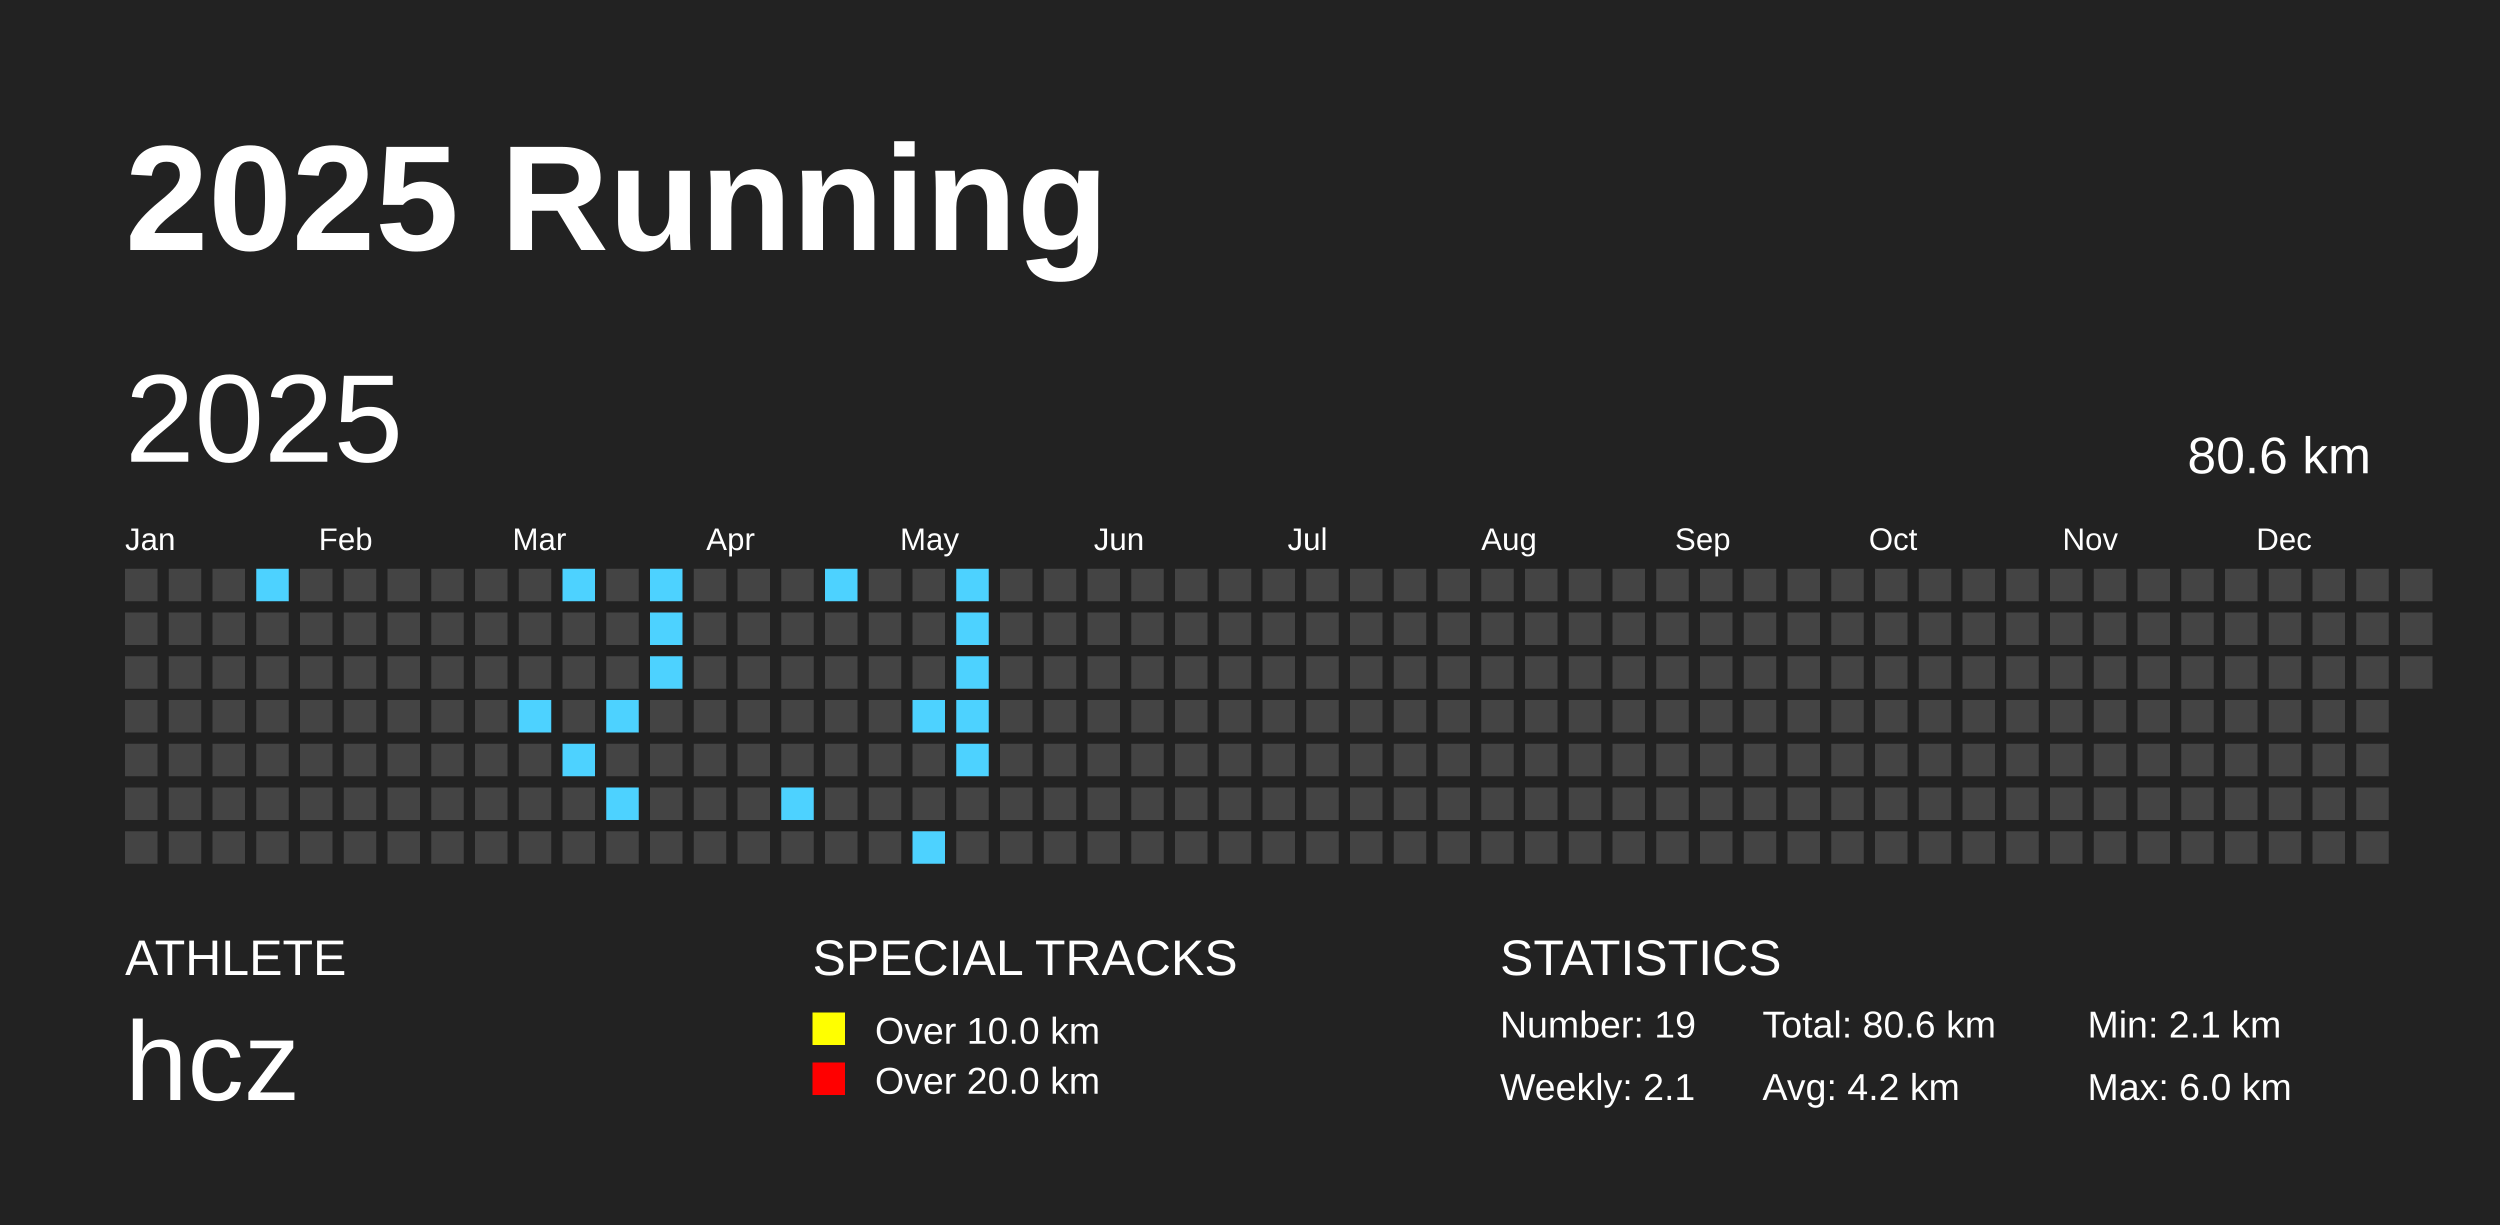
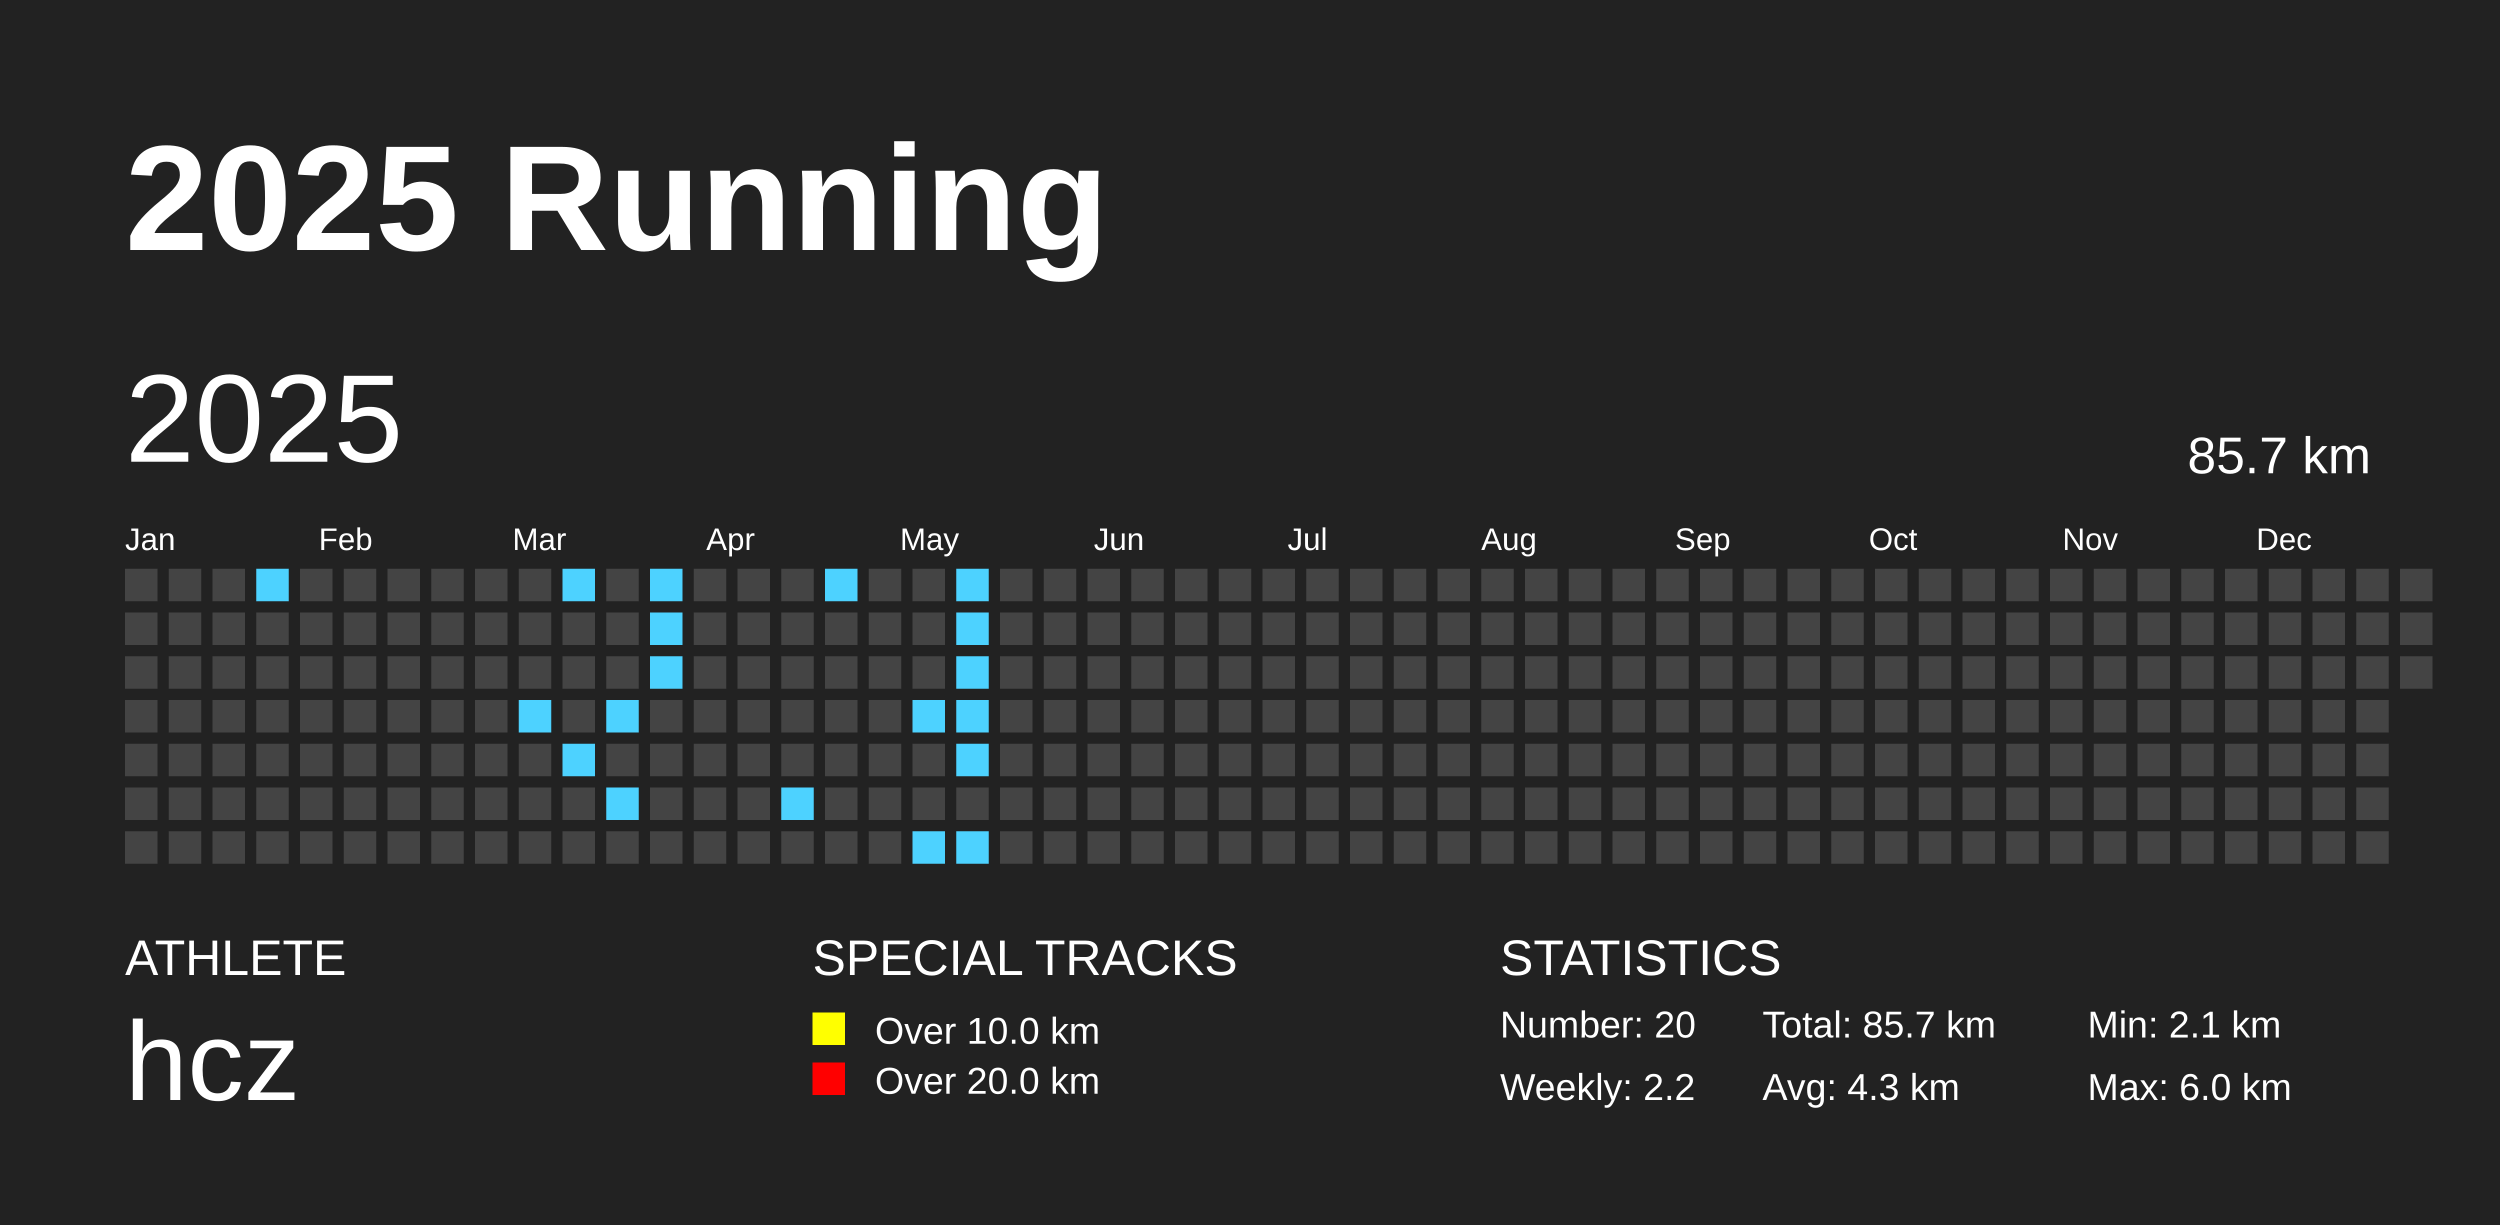
<svg xmlns="http://www.w3.org/2000/svg" baseProfile="full" height="98mm" version="1.1" viewBox="0,0,200,98" width="200mm">
  <defs />
  <rect fill="#222222" height="98" width="200" x="0" y="0" />
  <text fill="#FFFFFF" style="font-size:12px; font-family:Arial; font-weight:bold;" x="10" y="20">2025 Running</text>
  <text fill="#FFFFFF" style="font-size:4px; font-family:Arial" x="10" y="78">ATHLETE</text>
  <text fill="#FFFFFF" style="font-size:9px; font-family:Arial" x="10" y="88">hcz</text>
  <text fill="#FFFFFF" style="font-size:4px; font-family:Arial" x="65" y="78">SPECIAL TRACKS</text>
  <rect fill="yellow" height="2.6" width="2.6" x="65" y="81" />
  <text fill="#FFFFFF" style="font-size:3px; font-family:Arial" x="70" y="83.5">Over 10.0 km</text>
  <rect fill="red" height="2.6" width="2.6" x="65" y="85" />
  <text fill="#FFFFFF" style="font-size:3px; font-family:Arial" x="70" y="87.5">Over 20.0 km</text>
  <text fill="#FFFFFF" style="font-size:4px; font-family:Arial" x="120" y="78">STATISTICS</text>
-   <text fill="#FFFFFF" style="font-size:3px; font-family:Arial" x="120" y="83">Number: 19</text>
-   <text fill="#FFFFFF" style="font-size:3px; font-family:Arial" x="120" y="88">Weekly: 2.1</text>
-   <text fill="#FFFFFF" style="font-size:3px; font-family:Arial" x="141" y="83">Total: 80.6 km</text>
-   <text fill="#FFFFFF" style="font-size:3px; font-family:Arial" x="141" y="88">Avg: 4.2 km</text>
+   <text fill="#FFFFFF" style="font-size:3px; font-family:Arial" x="120" y="83">Number: 20</text>
+   <text fill="#FFFFFF" style="font-size:3px; font-family:Arial" x="120" y="88">Weekly: 2.2</text>
+   <text fill="#FFFFFF" style="font-size:3px; font-family:Arial" x="141" y="83">Total: 85.7 km</text>
+   <text fill="#FFFFFF" style="font-size:3px; font-family:Arial" x="141" y="88">Avg: 4.3 km</text>
  <text fill="#FFFFFF" style="font-size:3px; font-family:Arial" x="167" y="83">Min: 2.1 km</text>
  <text fill="#FFFFFF" style="font-size:3px; font-family:Arial" x="167" y="88">Max: 6.0 km</text>
  <text dominant-baseline="hanging" fill="#FFFFFF" style="font-size:10.0px; font-family:Arial;" x="10" y="30">2025</text>
-   <text dominant-baseline="hanging" fill="#FFFFFF" style="font-size:4.125px; font-family:Arial;" x="175" y="35">80.6 km</text>
+   <text dominant-baseline="hanging" fill="#FFFFFF" style="font-size:4.125px; font-family:Arial;" x="175" y="35">85.7 km</text>
  <text fill="#FFFFFF" style="font-size:2.5px; font-family:Arial" x="10.0" y="44">Jan</text>
  <text fill="#FFFFFF" style="font-size:2.5px; font-family:Arial" x="25.5" y="44">Feb</text>
  <text fill="#FFFFFF" style="font-size:2.5px; font-family:Arial" x="41.0" y="44">Mar</text>
  <text fill="#FFFFFF" style="font-size:2.5px; font-family:Arial" x="56.5" y="44">Apr</text>
  <text fill="#FFFFFF" style="font-size:2.5px; font-family:Arial" x="72.0" y="44">May</text>
  <text fill="#FFFFFF" style="font-size:2.5px; font-family:Arial" x="87.5" y="44">Jun</text>
  <text fill="#FFFFFF" style="font-size:2.5px; font-family:Arial" x="103.0" y="44">Jul</text>
  <text fill="#FFFFFF" style="font-size:2.5px; font-family:Arial" x="118.5" y="44">Aug</text>
  <text fill="#FFFFFF" style="font-size:2.5px; font-family:Arial" x="134.0" y="44">Sep</text>
  <text fill="#FFFFFF" style="font-size:2.5px; font-family:Arial" x="149.5" y="44">Oct</text>
  <text fill="#FFFFFF" style="font-size:2.5px; font-family:Arial" x="165.0" y="44">Nov</text>
  <text fill="#FFFFFF" style="font-size:2.5px; font-family:Arial" x="180.5" y="44">Dec</text>
  <rect fill="#444444" height="2.6" width="2.6" x="10.0" y="45.5" />
  <rect fill="#444444" height="2.6" width="2.6" x="10.0" y="49.0" />
  <rect fill="#444444" height="2.6" width="2.6" x="10.0" y="52.5" />
  <rect fill="#444444" height="2.6" width="2.6" x="10.0" y="56.0" />
  <rect fill="#444444" height="2.6" width="2.6" x="10.0" y="59.5" />
  <rect fill="#444444" height="2.6" width="2.6" x="10.0" y="63.0" />
  <rect fill="#444444" height="2.6" width="2.6" x="10.0" y="66.5" />
  <rect fill="#444444" height="2.6" width="2.6" x="13.5" y="45.5" />
  <rect fill="#444444" height="2.6" width="2.6" x="13.5" y="49.0" />
  <rect fill="#444444" height="2.6" width="2.6" x="13.5" y="52.5" />
  <rect fill="#444444" height="2.6" width="2.6" x="13.5" y="56.0" />
  <rect fill="#444444" height="2.6" width="2.6" x="13.5" y="59.5" />
  <rect fill="#444444" height="2.6" width="2.6" x="13.5" y="63.0" />
  <rect fill="#444444" height="2.6" width="2.6" x="13.5" y="66.5" />
  <rect fill="#444444" height="2.6" width="2.6" x="17.0" y="45.5" />
  <rect fill="#444444" height="2.6" width="2.6" x="17.0" y="49.0" />
  <rect fill="#444444" height="2.6" width="2.6" x="17.0" y="52.5" />
  <rect fill="#444444" height="2.6" width="2.6" x="17.0" y="56.0" />
  <rect fill="#444444" height="2.6" width="2.6" x="17.0" y="59.5" />
  <rect fill="#444444" height="2.6" width="2.6" x="17.0" y="63.0" />
  <rect fill="#444444" height="2.6" width="2.6" x="17.0" y="66.5" />
  <rect fill="#4DD2FF" height="2.6" width="2.6" x="20.5" y="45.5" />
  <rect fill="#444444" height="2.6" width="2.6" x="20.5" y="49.0" />
  <rect fill="#444444" height="2.6" width="2.6" x="20.5" y="52.5" />
  <rect fill="#444444" height="2.6" width="2.6" x="20.5" y="56.0" />
  <rect fill="#444444" height="2.6" width="2.6" x="20.5" y="59.5" />
  <rect fill="#444444" height="2.6" width="2.6" x="20.5" y="63.0" />
  <rect fill="#444444" height="2.6" width="2.6" x="20.5" y="66.5" />
  <rect fill="#444444" height="2.6" width="2.6" x="24.0" y="45.5" />
  <rect fill="#444444" height="2.6" width="2.6" x="24.0" y="49.0" />
  <rect fill="#444444" height="2.6" width="2.6" x="24.0" y="52.5" />
  <rect fill="#444444" height="2.6" width="2.6" x="24.0" y="56.0" />
  <rect fill="#444444" height="2.6" width="2.6" x="24.0" y="59.5" />
  <rect fill="#444444" height="2.6" width="2.6" x="24.0" y="63.0" />
  <rect fill="#444444" height="2.6" width="2.6" x="24.0" y="66.5" />
  <rect fill="#444444" height="2.6" width="2.6" x="27.5" y="45.5" />
  <rect fill="#444444" height="2.6" width="2.6" x="27.5" y="49.0" />
  <rect fill="#444444" height="2.6" width="2.6" x="27.5" y="52.5" />
  <rect fill="#444444" height="2.6" width="2.6" x="27.5" y="56.0" />
  <rect fill="#444444" height="2.6" width="2.6" x="27.5" y="59.5" />
  <rect fill="#444444" height="2.6" width="2.6" x="27.5" y="63.0" />
  <rect fill="#444444" height="2.6" width="2.6" x="27.5" y="66.5" />
  <rect fill="#444444" height="2.6" width="2.6" x="31.0" y="45.5" />
  <rect fill="#444444" height="2.6" width="2.6" x="31.0" y="49.0" />
  <rect fill="#444444" height="2.6" width="2.6" x="31.0" y="52.5" />
  <rect fill="#444444" height="2.6" width="2.6" x="31.0" y="56.0" />
  <rect fill="#444444" height="2.6" width="2.6" x="31.0" y="59.5" />
  <rect fill="#444444" height="2.6" width="2.6" x="31.0" y="63.0" />
  <rect fill="#444444" height="2.6" width="2.6" x="31.0" y="66.5" />
  <rect fill="#444444" height="2.6" width="2.6" x="34.5" y="45.5" />
  <rect fill="#444444" height="2.6" width="2.6" x="34.5" y="49.0" />
  <rect fill="#444444" height="2.6" width="2.6" x="34.5" y="52.5" />
  <rect fill="#444444" height="2.6" width="2.6" x="34.5" y="56.0" />
  <rect fill="#444444" height="2.6" width="2.6" x="34.5" y="59.5" />
  <rect fill="#444444" height="2.6" width="2.6" x="34.5" y="63.0" />
  <rect fill="#444444" height="2.6" width="2.6" x="34.5" y="66.5" />
  <rect fill="#444444" height="2.6" width="2.6" x="38.0" y="45.5" />
  <rect fill="#444444" height="2.6" width="2.6" x="38.0" y="49.0" />
  <rect fill="#444444" height="2.6" width="2.6" x="38.0" y="52.5" />
  <rect fill="#444444" height="2.6" width="2.6" x="38.0" y="56.0" />
  <rect fill="#444444" height="2.6" width="2.6" x="38.0" y="59.5" />
  <rect fill="#444444" height="2.6" width="2.6" x="38.0" y="63.0" />
  <rect fill="#444444" height="2.6" width="2.6" x="38.0" y="66.5" />
  <rect fill="#444444" height="2.6" width="2.6" x="41.5" y="45.5" />
  <rect fill="#444444" height="2.6" width="2.6" x="41.5" y="49.0" />
  <rect fill="#444444" height="2.6" width="2.6" x="41.5" y="52.5" />
  <rect fill="#4DD2FF" height="2.6" width="2.6" x="41.5" y="56.0" />
  <rect fill="#444444" height="2.6" width="2.6" x="41.5" y="59.5" />
  <rect fill="#444444" height="2.6" width="2.6" x="41.5" y="63.0" />
  <rect fill="#444444" height="2.6" width="2.6" x="41.5" y="66.5" />
  <rect fill="#4DD2FF" height="2.6" width="2.6" x="45.0" y="45.5" />
  <rect fill="#444444" height="2.6" width="2.6" x="45.0" y="49.0" />
  <rect fill="#444444" height="2.6" width="2.6" x="45.0" y="52.5" />
  <rect fill="#444444" height="2.6" width="2.6" x="45.0" y="56.0" />
  <rect fill="#4DD2FF" height="2.6" width="2.6" x="45.0" y="59.5" />
  <rect fill="#444444" height="2.6" width="2.6" x="45.0" y="63.0" />
  <rect fill="#444444" height="2.6" width="2.6" x="45.0" y="66.5" />
  <rect fill="#444444" height="2.6" width="2.6" x="48.5" y="45.5" />
  <rect fill="#444444" height="2.6" width="2.6" x="48.5" y="49.0" />
  <rect fill="#444444" height="2.6" width="2.6" x="48.5" y="52.5" />
  <rect fill="#4DD2FF" height="2.6" width="2.6" x="48.5" y="56.0" />
  <rect fill="#444444" height="2.6" width="2.6" x="48.5" y="59.5" />
  <rect fill="#4DD2FF" height="2.6" width="2.6" x="48.5" y="63.0" />
  <rect fill="#444444" height="2.6" width="2.6" x="48.5" y="66.5" />
  <rect fill="#4DD2FF" height="2.6" width="2.6" x="52.0" y="45.5" />
  <rect fill="#4DD2FF" height="2.6" width="2.6" x="52.0" y="49.0" />
  <rect fill="#4DD2FF" height="2.6" width="2.6" x="52.0" y="52.5" />
  <rect fill="#444444" height="2.6" width="2.6" x="52.0" y="56.0" />
  <rect fill="#444444" height="2.6" width="2.6" x="52.0" y="59.5" />
  <rect fill="#444444" height="2.6" width="2.6" x="52.0" y="63.0" />
  <rect fill="#444444" height="2.6" width="2.6" x="52.0" y="66.5" />
  <rect fill="#444444" height="2.6" width="2.6" x="55.5" y="45.5" />
  <rect fill="#444444" height="2.6" width="2.6" x="55.5" y="49.0" />
  <rect fill="#444444" height="2.6" width="2.6" x="55.5" y="52.5" />
  <rect fill="#444444" height="2.6" width="2.6" x="55.5" y="56.0" />
  <rect fill="#444444" height="2.6" width="2.6" x="55.5" y="59.5" />
  <rect fill="#444444" height="2.6" width="2.6" x="55.5" y="63.0" />
  <rect fill="#444444" height="2.6" width="2.6" x="55.5" y="66.5" />
  <rect fill="#444444" height="2.6" width="2.6" x="59.0" y="45.5" />
  <rect fill="#444444" height="2.6" width="2.6" x="59.0" y="49.0" />
  <rect fill="#444444" height="2.6" width="2.6" x="59.0" y="52.5" />
  <rect fill="#444444" height="2.6" width="2.6" x="59.0" y="56.0" />
  <rect fill="#444444" height="2.6" width="2.6" x="59.0" y="59.5" />
  <rect fill="#444444" height="2.6" width="2.6" x="59.0" y="63.0" />
  <rect fill="#444444" height="2.6" width="2.6" x="59.0" y="66.5" />
  <rect fill="#444444" height="2.6" width="2.6" x="62.5" y="45.5" />
  <rect fill="#444444" height="2.6" width="2.6" x="62.5" y="49.0" />
  <rect fill="#444444" height="2.6" width="2.6" x="62.5" y="52.5" />
  <rect fill="#444444" height="2.6" width="2.6" x="62.5" y="56.0" />
  <rect fill="#444444" height="2.6" width="2.6" x="62.5" y="59.5" />
  <rect fill="#4DD2FF" height="2.6" width="2.6" x="62.5" y="63.0" />
  <rect fill="#444444" height="2.6" width="2.6" x="62.5" y="66.5" />
  <rect fill="#4DD2FF" height="2.6" width="2.6" x="66.0" y="45.5" />
  <rect fill="#444444" height="2.6" width="2.6" x="66.0" y="49.0" />
  <rect fill="#444444" height="2.6" width="2.6" x="66.0" y="52.5" />
  <rect fill="#444444" height="2.6" width="2.6" x="66.0" y="56.0" />
  <rect fill="#444444" height="2.6" width="2.6" x="66.0" y="59.5" />
  <rect fill="#444444" height="2.6" width="2.6" x="66.0" y="63.0" />
  <rect fill="#444444" height="2.6" width="2.6" x="66.0" y="66.5" />
  <rect fill="#444444" height="2.6" width="2.6" x="69.5" y="45.5" />
  <rect fill="#444444" height="2.6" width="2.6" x="69.5" y="49.0" />
  <rect fill="#444444" height="2.6" width="2.6" x="69.5" y="52.5" />
  <rect fill="#444444" height="2.6" width="2.6" x="69.5" y="56.0" />
  <rect fill="#444444" height="2.6" width="2.6" x="69.5" y="59.5" />
  <rect fill="#444444" height="2.6" width="2.6" x="69.5" y="63.0" />
  <rect fill="#444444" height="2.6" width="2.6" x="69.5" y="66.5" />
  <rect fill="#444444" height="2.6" width="2.6" x="73.0" y="45.5" />
  <rect fill="#444444" height="2.6" width="2.6" x="73.0" y="49.0" />
  <rect fill="#444444" height="2.6" width="2.6" x="73.0" y="52.5" />
  <rect fill="#4DD2FF" height="2.6" width="2.6" x="73.0" y="56.0" />
  <rect fill="#444444" height="2.6" width="2.6" x="73.0" y="59.5" />
  <rect fill="#444444" height="2.6" width="2.6" x="73.0" y="63.0" />
  <rect fill="#4DD2FF" height="2.6" width="2.6" x="73.0" y="66.5" />
  <rect fill="#4DD2FF" height="2.6" width="2.6" x="76.5" y="45.5" />
  <rect fill="#4DD2FF" height="2.6" width="2.6" x="76.5" y="49.0" />
  <rect fill="#4DD2FF" height="2.6" width="2.6" x="76.5" y="52.5" />
  <rect fill="#4DD2FF" height="2.6" width="2.6" x="76.5" y="56.0" />
  <rect fill="#4DD2FF" height="2.6" width="2.6" x="76.5" y="59.5" />
  <rect fill="#444444" height="2.6" width="2.6" x="76.5" y="63.0" />
-   <rect fill="#444444" height="2.6" width="2.6" x="76.5" y="66.5" />
+   <rect fill="#4DD2FF" height="2.6" width="2.6" x="76.5" y="66.5" />
  <rect fill="#444444" height="2.6" width="2.6" x="80.0" y="45.5" />
  <rect fill="#444444" height="2.6" width="2.6" x="80.0" y="49.0" />
  <rect fill="#444444" height="2.6" width="2.6" x="80.0" y="52.5" />
  <rect fill="#444444" height="2.6" width="2.6" x="80.0" y="56.0" />
  <rect fill="#444444" height="2.6" width="2.6" x="80.0" y="59.5" />
  <rect fill="#444444" height="2.6" width="2.6" x="80.0" y="63.0" />
  <rect fill="#444444" height="2.6" width="2.6" x="80.0" y="66.5" />
  <rect fill="#444444" height="2.6" width="2.6" x="83.5" y="45.5" />
  <rect fill="#444444" height="2.6" width="2.6" x="83.5" y="49.0" />
  <rect fill="#444444" height="2.6" width="2.6" x="83.5" y="52.5" />
  <rect fill="#444444" height="2.6" width="2.6" x="83.5" y="56.0" />
  <rect fill="#444444" height="2.6" width="2.6" x="83.5" y="59.5" />
  <rect fill="#444444" height="2.6" width="2.6" x="83.5" y="63.0" />
  <rect fill="#444444" height="2.6" width="2.6" x="83.5" y="66.5" />
  <rect fill="#444444" height="2.6" width="2.6" x="87.0" y="45.5" />
  <rect fill="#444444" height="2.6" width="2.6" x="87.0" y="49.0" />
  <rect fill="#444444" height="2.6" width="2.6" x="87.0" y="52.5" />
  <rect fill="#444444" height="2.6" width="2.6" x="87.0" y="56.0" />
  <rect fill="#444444" height="2.6" width="2.6" x="87.0" y="59.5" />
  <rect fill="#444444" height="2.6" width="2.6" x="87.0" y="63.0" />
  <rect fill="#444444" height="2.6" width="2.6" x="87.0" y="66.5" />
  <rect fill="#444444" height="2.6" width="2.6" x="90.5" y="45.5" />
  <rect fill="#444444" height="2.6" width="2.6" x="90.5" y="49.0" />
  <rect fill="#444444" height="2.6" width="2.6" x="90.5" y="52.5" />
  <rect fill="#444444" height="2.6" width="2.6" x="90.5" y="56.0" />
  <rect fill="#444444" height="2.6" width="2.6" x="90.5" y="59.5" />
  <rect fill="#444444" height="2.6" width="2.6" x="90.5" y="63.0" />
  <rect fill="#444444" height="2.6" width="2.6" x="90.5" y="66.5" />
  <rect fill="#444444" height="2.6" width="2.6" x="94.0" y="45.5" />
  <rect fill="#444444" height="2.6" width="2.6" x="94.0" y="49.0" />
  <rect fill="#444444" height="2.6" width="2.6" x="94.0" y="52.5" />
  <rect fill="#444444" height="2.6" width="2.6" x="94.0" y="56.0" />
  <rect fill="#444444" height="2.6" width="2.6" x="94.0" y="59.5" />
  <rect fill="#444444" height="2.6" width="2.6" x="94.0" y="63.0" />
  <rect fill="#444444" height="2.6" width="2.6" x="94.0" y="66.5" />
  <rect fill="#444444" height="2.6" width="2.6" x="97.5" y="45.5" />
  <rect fill="#444444" height="2.6" width="2.6" x="97.5" y="49.0" />
  <rect fill="#444444" height="2.6" width="2.6" x="97.5" y="52.5" />
  <rect fill="#444444" height="2.6" width="2.6" x="97.5" y="56.0" />
  <rect fill="#444444" height="2.6" width="2.6" x="97.5" y="59.5" />
  <rect fill="#444444" height="2.6" width="2.6" x="97.5" y="63.0" />
  <rect fill="#444444" height="2.6" width="2.6" x="97.5" y="66.5" />
  <rect fill="#444444" height="2.6" width="2.6" x="101.0" y="45.5" />
  <rect fill="#444444" height="2.6" width="2.6" x="101.0" y="49.0" />
  <rect fill="#444444" height="2.6" width="2.6" x="101.0" y="52.5" />
  <rect fill="#444444" height="2.6" width="2.6" x="101.0" y="56.0" />
  <rect fill="#444444" height="2.6" width="2.6" x="101.0" y="59.5" />
  <rect fill="#444444" height="2.6" width="2.6" x="101.0" y="63.0" />
  <rect fill="#444444" height="2.6" width="2.6" x="101.0" y="66.5" />
  <rect fill="#444444" height="2.6" width="2.6" x="104.5" y="45.5" />
  <rect fill="#444444" height="2.6" width="2.6" x="104.5" y="49.0" />
  <rect fill="#444444" height="2.6" width="2.6" x="104.5" y="52.5" />
  <rect fill="#444444" height="2.6" width="2.6" x="104.5" y="56.0" />
  <rect fill="#444444" height="2.6" width="2.6" x="104.5" y="59.5" />
  <rect fill="#444444" height="2.6" width="2.6" x="104.5" y="63.0" />
  <rect fill="#444444" height="2.6" width="2.6" x="104.5" y="66.5" />
  <rect fill="#444444" height="2.6" width="2.6" x="108.0" y="45.5" />
  <rect fill="#444444" height="2.6" width="2.6" x="108.0" y="49.0" />
  <rect fill="#444444" height="2.6" width="2.6" x="108.0" y="52.5" />
  <rect fill="#444444" height="2.6" width="2.6" x="108.0" y="56.0" />
  <rect fill="#444444" height="2.6" width="2.6" x="108.0" y="59.5" />
  <rect fill="#444444" height="2.6" width="2.6" x="108.0" y="63.0" />
  <rect fill="#444444" height="2.6" width="2.6" x="108.0" y="66.5" />
  <rect fill="#444444" height="2.6" width="2.6" x="111.5" y="45.5" />
  <rect fill="#444444" height="2.6" width="2.6" x="111.5" y="49.0" />
  <rect fill="#444444" height="2.6" width="2.6" x="111.5" y="52.5" />
  <rect fill="#444444" height="2.6" width="2.6" x="111.5" y="56.0" />
  <rect fill="#444444" height="2.6" width="2.6" x="111.5" y="59.5" />
  <rect fill="#444444" height="2.6" width="2.6" x="111.5" y="63.0" />
  <rect fill="#444444" height="2.6" width="2.6" x="111.5" y="66.5" />
  <rect fill="#444444" height="2.6" width="2.6" x="115.0" y="45.5" />
  <rect fill="#444444" height="2.6" width="2.6" x="115.0" y="49.0" />
  <rect fill="#444444" height="2.6" width="2.6" x="115.0" y="52.5" />
  <rect fill="#444444" height="2.6" width="2.6" x="115.0" y="56.0" />
  <rect fill="#444444" height="2.6" width="2.6" x="115.0" y="59.5" />
  <rect fill="#444444" height="2.6" width="2.6" x="115.0" y="63.0" />
  <rect fill="#444444" height="2.6" width="2.6" x="115.0" y="66.5" />
  <rect fill="#444444" height="2.6" width="2.6" x="118.5" y="45.5" />
  <rect fill="#444444" height="2.6" width="2.6" x="118.5" y="49.0" />
  <rect fill="#444444" height="2.6" width="2.6" x="118.5" y="52.5" />
  <rect fill="#444444" height="2.6" width="2.6" x="118.5" y="56.0" />
  <rect fill="#444444" height="2.6" width="2.6" x="118.5" y="59.5" />
  <rect fill="#444444" height="2.6" width="2.6" x="118.5" y="63.0" />
  <rect fill="#444444" height="2.6" width="2.6" x="118.5" y="66.5" />
  <rect fill="#444444" height="2.6" width="2.6" x="122.0" y="45.5" />
  <rect fill="#444444" height="2.6" width="2.6" x="122.0" y="49.0" />
  <rect fill="#444444" height="2.6" width="2.6" x="122.0" y="52.5" />
  <rect fill="#444444" height="2.6" width="2.6" x="122.0" y="56.0" />
  <rect fill="#444444" height="2.6" width="2.6" x="122.0" y="59.5" />
  <rect fill="#444444" height="2.6" width="2.6" x="122.0" y="63.0" />
  <rect fill="#444444" height="2.6" width="2.6" x="122.0" y="66.5" />
  <rect fill="#444444" height="2.6" width="2.6" x="125.5" y="45.5" />
  <rect fill="#444444" height="2.6" width="2.6" x="125.5" y="49.0" />
  <rect fill="#444444" height="2.6" width="2.6" x="125.5" y="52.5" />
  <rect fill="#444444" height="2.6" width="2.6" x="125.5" y="56.0" />
  <rect fill="#444444" height="2.6" width="2.6" x="125.5" y="59.5" />
  <rect fill="#444444" height="2.6" width="2.6" x="125.5" y="63.0" />
  <rect fill="#444444" height="2.6" width="2.6" x="125.5" y="66.5" />
  <rect fill="#444444" height="2.6" width="2.6" x="129.0" y="45.5" />
  <rect fill="#444444" height="2.6" width="2.6" x="129.0" y="49.0" />
  <rect fill="#444444" height="2.6" width="2.6" x="129.0" y="52.5" />
  <rect fill="#444444" height="2.6" width="2.6" x="129.0" y="56.0" />
  <rect fill="#444444" height="2.6" width="2.6" x="129.0" y="59.5" />
  <rect fill="#444444" height="2.6" width="2.6" x="129.0" y="63.0" />
  <rect fill="#444444" height="2.6" width="2.6" x="129.0" y="66.5" />
  <rect fill="#444444" height="2.6" width="2.6" x="132.5" y="45.5" />
  <rect fill="#444444" height="2.6" width="2.6" x="132.5" y="49.0" />
  <rect fill="#444444" height="2.6" width="2.6" x="132.5" y="52.5" />
  <rect fill="#444444" height="2.6" width="2.6" x="132.5" y="56.0" />
  <rect fill="#444444" height="2.6" width="2.6" x="132.5" y="59.5" />
  <rect fill="#444444" height="2.6" width="2.6" x="132.5" y="63.0" />
  <rect fill="#444444" height="2.6" width="2.6" x="132.5" y="66.5" />
  <rect fill="#444444" height="2.6" width="2.6" x="136.0" y="45.5" />
  <rect fill="#444444" height="2.6" width="2.6" x="136.0" y="49.0" />
  <rect fill="#444444" height="2.6" width="2.6" x="136.0" y="52.5" />
  <rect fill="#444444" height="2.6" width="2.6" x="136.0" y="56.0" />
  <rect fill="#444444" height="2.6" width="2.6" x="136.0" y="59.5" />
  <rect fill="#444444" height="2.6" width="2.6" x="136.0" y="63.0" />
  <rect fill="#444444" height="2.6" width="2.6" x="136.0" y="66.5" />
  <rect fill="#444444" height="2.6" width="2.6" x="139.5" y="45.5" />
  <rect fill="#444444" height="2.6" width="2.6" x="139.5" y="49.0" />
  <rect fill="#444444" height="2.6" width="2.6" x="139.5" y="52.5" />
  <rect fill="#444444" height="2.6" width="2.6" x="139.5" y="56.0" />
  <rect fill="#444444" height="2.6" width="2.6" x="139.5" y="59.5" />
  <rect fill="#444444" height="2.6" width="2.6" x="139.5" y="63.0" />
  <rect fill="#444444" height="2.6" width="2.6" x="139.5" y="66.5" />
  <rect fill="#444444" height="2.6" width="2.6" x="143.0" y="45.5" />
  <rect fill="#444444" height="2.6" width="2.6" x="143.0" y="49.0" />
  <rect fill="#444444" height="2.6" width="2.6" x="143.0" y="52.5" />
  <rect fill="#444444" height="2.6" width="2.6" x="143.0" y="56.0" />
  <rect fill="#444444" height="2.6" width="2.6" x="143.0" y="59.5" />
  <rect fill="#444444" height="2.6" width="2.6" x="143.0" y="63.0" />
  <rect fill="#444444" height="2.6" width="2.6" x="143.0" y="66.5" />
  <rect fill="#444444" height="2.6" width="2.6" x="146.5" y="45.5" />
  <rect fill="#444444" height="2.6" width="2.6" x="146.5" y="49.0" />
  <rect fill="#444444" height="2.6" width="2.6" x="146.5" y="52.5" />
  <rect fill="#444444" height="2.6" width="2.6" x="146.5" y="56.0" />
  <rect fill="#444444" height="2.6" width="2.6" x="146.5" y="59.5" />
  <rect fill="#444444" height="2.6" width="2.6" x="146.5" y="63.0" />
  <rect fill="#444444" height="2.6" width="2.6" x="146.5" y="66.5" />
  <rect fill="#444444" height="2.6" width="2.6" x="150.0" y="45.5" />
  <rect fill="#444444" height="2.6" width="2.6" x="150.0" y="49.0" />
  <rect fill="#444444" height="2.6" width="2.6" x="150.0" y="52.5" />
  <rect fill="#444444" height="2.6" width="2.6" x="150.0" y="56.0" />
  <rect fill="#444444" height="2.6" width="2.6" x="150.0" y="59.5" />
  <rect fill="#444444" height="2.6" width="2.6" x="150.0" y="63.0" />
  <rect fill="#444444" height="2.6" width="2.6" x="150.0" y="66.5" />
  <rect fill="#444444" height="2.6" width="2.6" x="153.5" y="45.5" />
  <rect fill="#444444" height="2.6" width="2.6" x="153.5" y="49.0" />
  <rect fill="#444444" height="2.6" width="2.6" x="153.5" y="52.5" />
  <rect fill="#444444" height="2.6" width="2.6" x="153.5" y="56.0" />
  <rect fill="#444444" height="2.6" width="2.6" x="153.5" y="59.5" />
  <rect fill="#444444" height="2.6" width="2.6" x="153.5" y="63.0" />
  <rect fill="#444444" height="2.6" width="2.6" x="153.5" y="66.5" />
  <rect fill="#444444" height="2.6" width="2.6" x="157.0" y="45.5" />
  <rect fill="#444444" height="2.6" width="2.6" x="157.0" y="49.0" />
  <rect fill="#444444" height="2.6" width="2.6" x="157.0" y="52.5" />
  <rect fill="#444444" height="2.6" width="2.6" x="157.0" y="56.0" />
  <rect fill="#444444" height="2.6" width="2.6" x="157.0" y="59.5" />
  <rect fill="#444444" height="2.6" width="2.6" x="157.0" y="63.0" />
  <rect fill="#444444" height="2.6" width="2.6" x="157.0" y="66.5" />
  <rect fill="#444444" height="2.6" width="2.6" x="160.5" y="45.5" />
  <rect fill="#444444" height="2.6" width="2.6" x="160.5" y="49.0" />
  <rect fill="#444444" height="2.6" width="2.6" x="160.5" y="52.5" />
  <rect fill="#444444" height="2.6" width="2.6" x="160.5" y="56.0" />
  <rect fill="#444444" height="2.6" width="2.6" x="160.5" y="59.5" />
  <rect fill="#444444" height="2.6" width="2.6" x="160.5" y="63.0" />
  <rect fill="#444444" height="2.6" width="2.6" x="160.5" y="66.5" />
  <rect fill="#444444" height="2.6" width="2.6" x="164.0" y="45.5" />
  <rect fill="#444444" height="2.6" width="2.6" x="164.0" y="49.0" />
  <rect fill="#444444" height="2.6" width="2.6" x="164.0" y="52.5" />
  <rect fill="#444444" height="2.6" width="2.6" x="164.0" y="56.0" />
  <rect fill="#444444" height="2.6" width="2.6" x="164.0" y="59.5" />
  <rect fill="#444444" height="2.6" width="2.6" x="164.0" y="63.0" />
  <rect fill="#444444" height="2.6" width="2.6" x="164.0" y="66.5" />
  <rect fill="#444444" height="2.6" width="2.6" x="167.5" y="45.5" />
  <rect fill="#444444" height="2.6" width="2.6" x="167.5" y="49.0" />
  <rect fill="#444444" height="2.6" width="2.6" x="167.5" y="52.5" />
  <rect fill="#444444" height="2.6" width="2.6" x="167.5" y="56.0" />
  <rect fill="#444444" height="2.6" width="2.6" x="167.5" y="59.5" />
  <rect fill="#444444" height="2.6" width="2.6" x="167.5" y="63.0" />
  <rect fill="#444444" height="2.6" width="2.6" x="167.5" y="66.5" />
  <rect fill="#444444" height="2.6" width="2.6" x="171.0" y="45.5" />
  <rect fill="#444444" height="2.6" width="2.6" x="171.0" y="49.0" />
  <rect fill="#444444" height="2.6" width="2.6" x="171.0" y="52.5" />
  <rect fill="#444444" height="2.6" width="2.6" x="171.0" y="56.0" />
  <rect fill="#444444" height="2.6" width="2.6" x="171.0" y="59.5" />
  <rect fill="#444444" height="2.6" width="2.6" x="171.0" y="63.0" />
  <rect fill="#444444" height="2.6" width="2.6" x="171.0" y="66.5" />
  <rect fill="#444444" height="2.6" width="2.6" x="174.5" y="45.5" />
  <rect fill="#444444" height="2.6" width="2.6" x="174.5" y="49.0" />
  <rect fill="#444444" height="2.6" width="2.6" x="174.5" y="52.5" />
  <rect fill="#444444" height="2.6" width="2.6" x="174.5" y="56.0" />
  <rect fill="#444444" height="2.6" width="2.6" x="174.5" y="59.5" />
  <rect fill="#444444" height="2.6" width="2.6" x="174.5" y="63.0" />
  <rect fill="#444444" height="2.6" width="2.6" x="174.5" y="66.5" />
  <rect fill="#444444" height="2.6" width="2.6" x="178.0" y="45.5" />
  <rect fill="#444444" height="2.6" width="2.6" x="178.0" y="49.0" />
  <rect fill="#444444" height="2.6" width="2.6" x="178.0" y="52.5" />
  <rect fill="#444444" height="2.6" width="2.6" x="178.0" y="56.0" />
  <rect fill="#444444" height="2.6" width="2.6" x="178.0" y="59.5" />
  <rect fill="#444444" height="2.6" width="2.6" x="178.0" y="63.0" />
  <rect fill="#444444" height="2.6" width="2.6" x="178.0" y="66.5" />
  <rect fill="#444444" height="2.6" width="2.6" x="181.5" y="45.5" />
  <rect fill="#444444" height="2.6" width="2.6" x="181.5" y="49.0" />
  <rect fill="#444444" height="2.6" width="2.6" x="181.5" y="52.5" />
  <rect fill="#444444" height="2.6" width="2.6" x="181.5" y="56.0" />
  <rect fill="#444444" height="2.6" width="2.6" x="181.5" y="59.5" />
  <rect fill="#444444" height="2.6" width="2.6" x="181.5" y="63.0" />
  <rect fill="#444444" height="2.6" width="2.6" x="181.5" y="66.5" />
  <rect fill="#444444" height="2.6" width="2.6" x="185.0" y="45.5" />
  <rect fill="#444444" height="2.6" width="2.6" x="185.0" y="49.0" />
  <rect fill="#444444" height="2.6" width="2.6" x="185.0" y="52.5" />
  <rect fill="#444444" height="2.6" width="2.6" x="185.0" y="56.0" />
  <rect fill="#444444" height="2.6" width="2.6" x="185.0" y="59.5" />
  <rect fill="#444444" height="2.6" width="2.6" x="185.0" y="63.0" />
  <rect fill="#444444" height="2.6" width="2.6" x="185.0" y="66.5" />
  <rect fill="#444444" height="2.6" width="2.6" x="188.5" y="45.5" />
  <rect fill="#444444" height="2.6" width="2.6" x="188.5" y="49.0" />
  <rect fill="#444444" height="2.6" width="2.6" x="188.5" y="52.5" />
  <rect fill="#444444" height="2.6" width="2.6" x="188.5" y="56.0" />
  <rect fill="#444444" height="2.6" width="2.6" x="188.5" y="59.5" />
  <rect fill="#444444" height="2.6" width="2.6" x="188.5" y="63.0" />
  <rect fill="#444444" height="2.6" width="2.6" x="188.5" y="66.5" />
  <rect fill="#444444" height="2.6" width="2.6" x="192.0" y="45.5" />
  <rect fill="#444444" height="2.6" width="2.6" x="192.0" y="49.0" />
  <rect fill="#444444" height="2.6" width="2.6" x="192.0" y="52.5" />
</svg>
